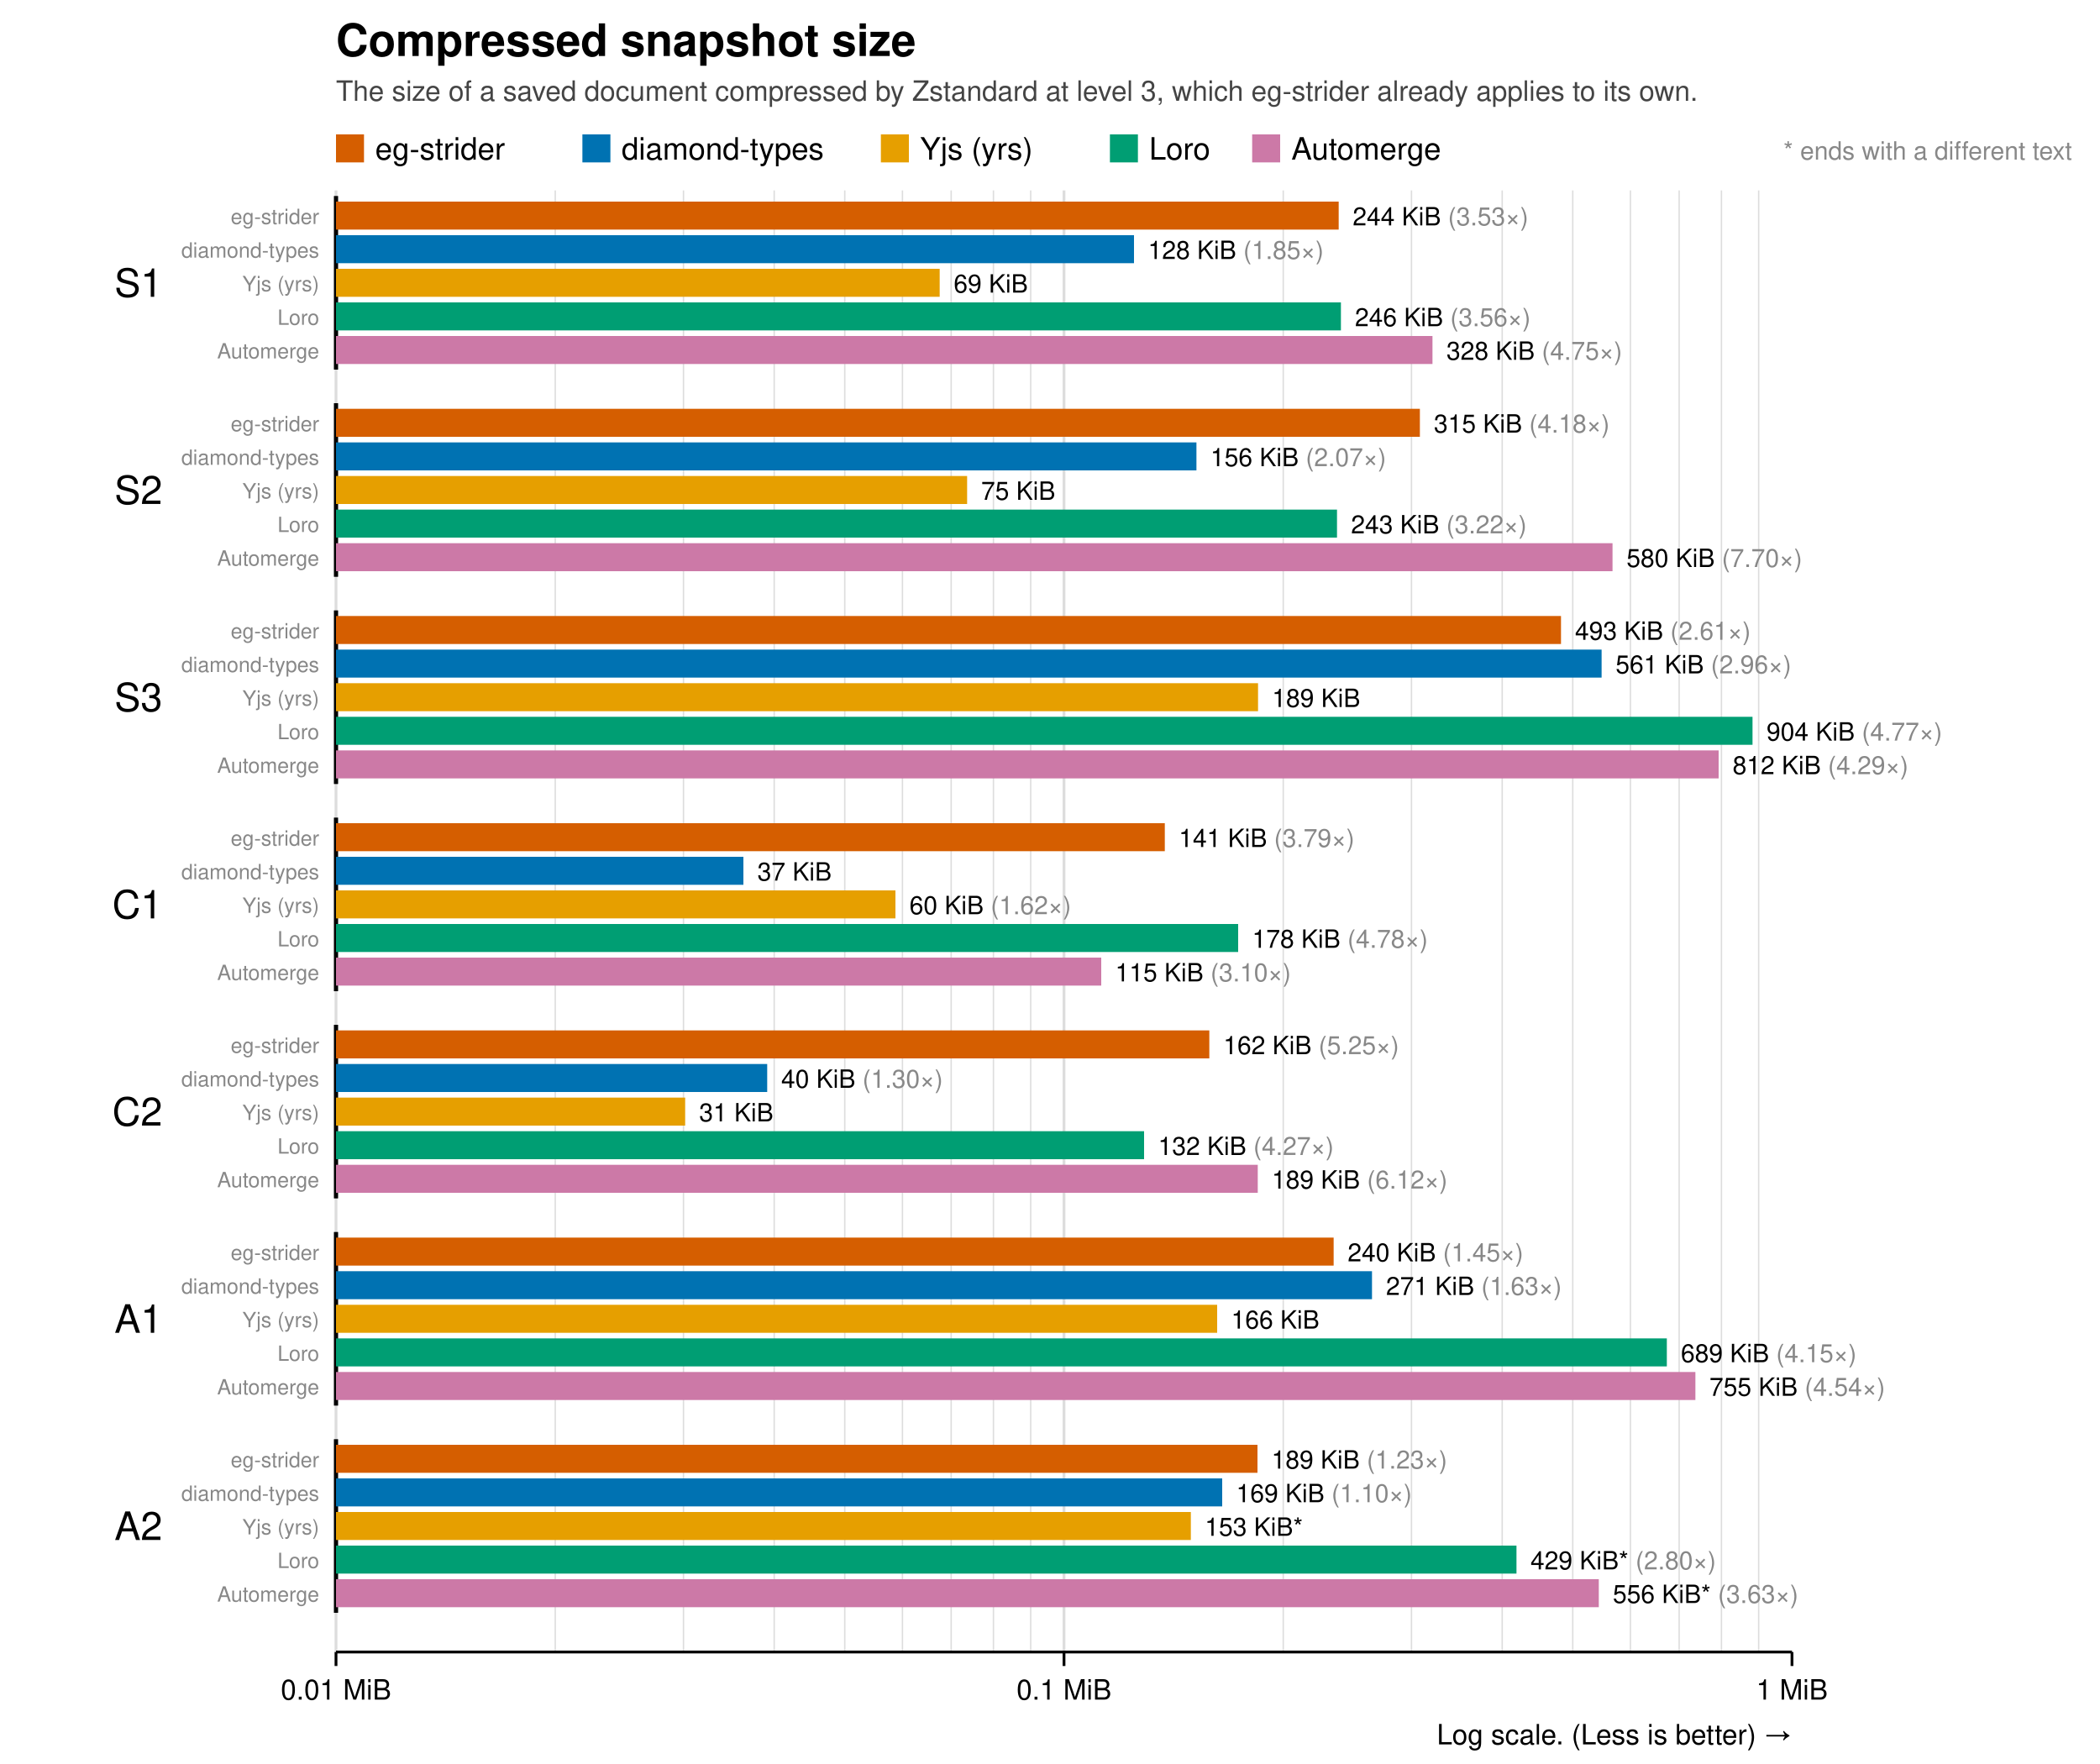
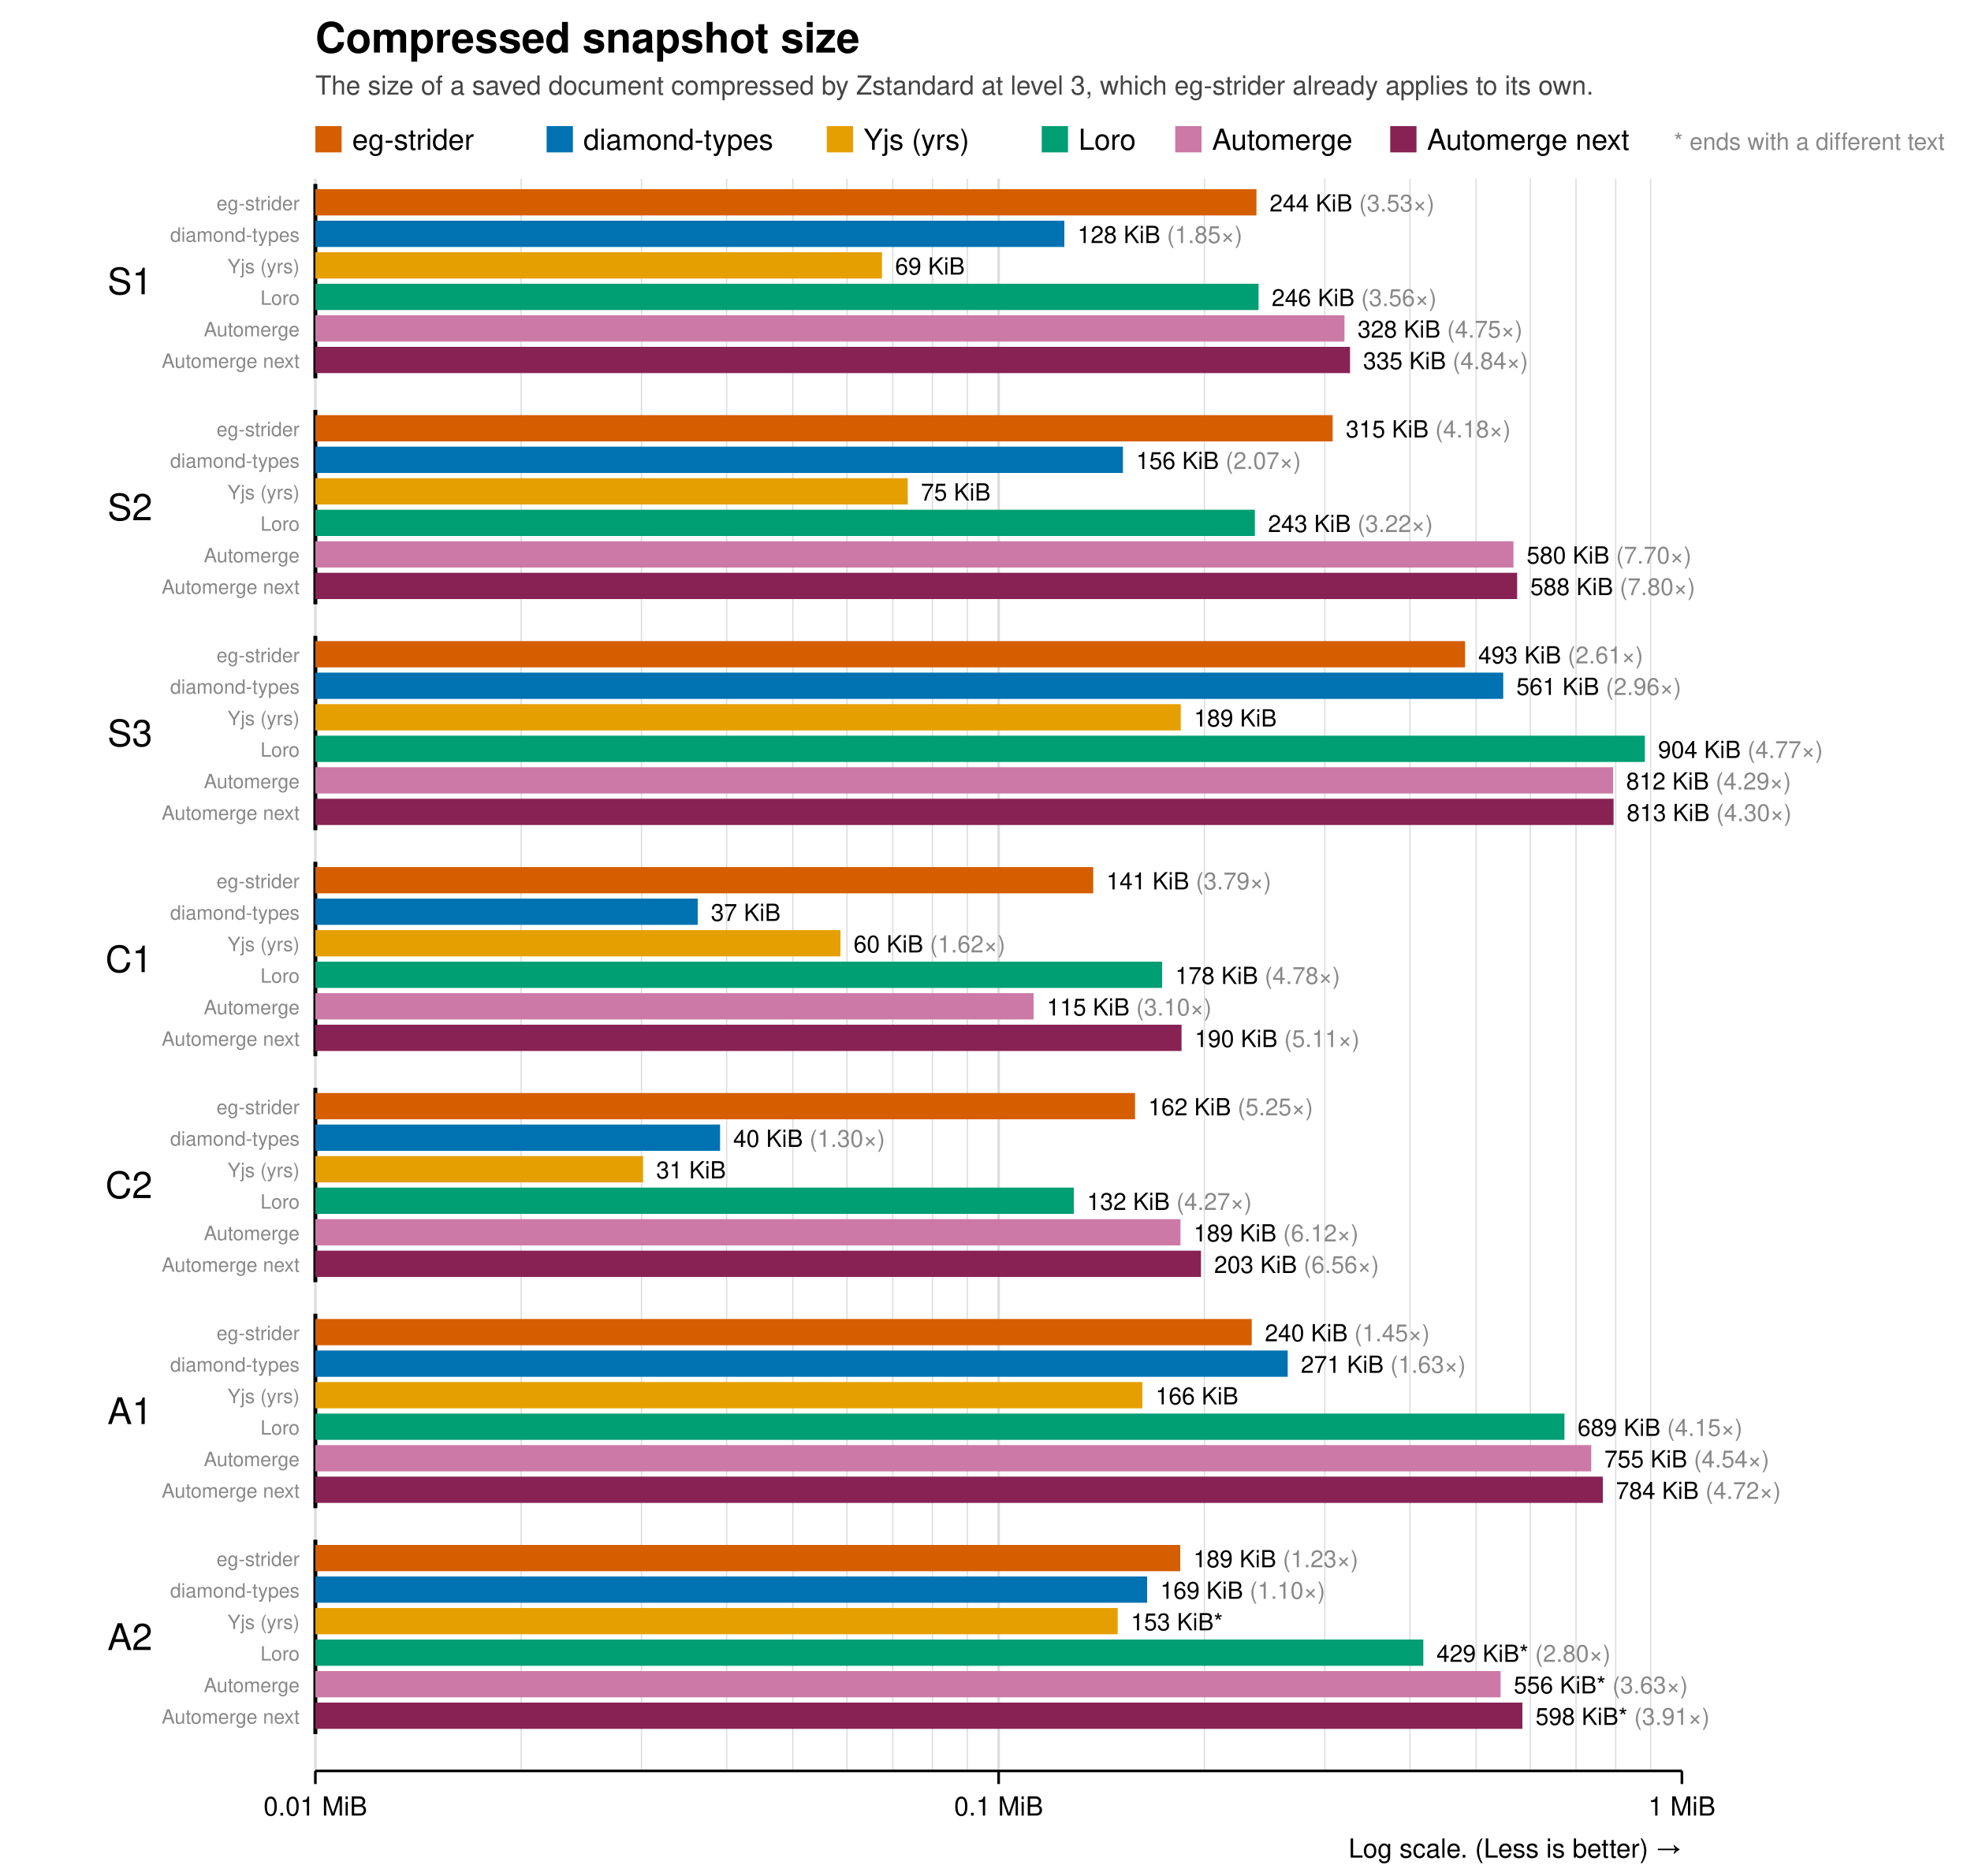
- <svg xmlns="http://www.w3.org/2000/svg" viewBox="0 0 750 630" font-family="Helvetica, Arial, sans-serif">
-   <rect width="750" height="630" fill="white" />
+ <svg xmlns="http://www.w3.org/2000/svg" viewBox="0 0 750 714" font-family="Helvetica, Arial, sans-serif">
+   <rect width="750" height="714" fill="white" />
  <text x="120" y="20" font-size="16" font-weight="bold">Compressed snapshot size</text>
  <text x="120" y="36" font-size="10" fill="#444">The size of a saved document compressed by Zstandard at level 3, which eg-strider already applies to its own.</text>
  <rect x="120" y="48" width="10" height="10" fill="#d55e00" />
  <text x="134" y="57" font-size="11">eg-strider</text>
  <rect x="208.0" y="48" width="10" height="10" fill="#0072b2" />
  <text x="222.0" y="57" font-size="11">diamond-types</text>
  <rect x="314.6" y="48" width="10" height="10" fill="#e69f00" />
  <text x="328.6" y="57" font-size="11">Yjs (yrs)</text>
  <rect x="396.4" y="48" width="10" height="10" fill="#009e73" />
  <text x="410.4" y="57" font-size="11">Loro</text>
  <rect x="447.2" y="48" width="10" height="10" fill="#cc79a7" />
  <text x="461.2" y="57" font-size="11">Automerge</text>
+   <rect x="529.0" y="48" width="10" height="10" fill="#882255" />
+   <text x="543.0" y="57" font-size="11">Automerge next</text>
  <text x="740" y="57" font-size="9" fill="#888" text-anchor="end">* ends with a different text</text>
-   <line x1="120.0" y1="68" x2="120.0" y2="590" stroke="#ddd" stroke-width="1" />
-   <line x1="198.3" y1="68" x2="198.3" y2="590" stroke="#ddd" stroke-width="0.5" />
-   <line x1="244.1" y1="68" x2="244.1" y2="590" stroke="#ddd" stroke-width="0.5" />
-   <line x1="276.5" y1="68" x2="276.5" y2="590" stroke="#ddd" stroke-width="0.5" />
-   <line x1="301.7" y1="68" x2="301.7" y2="590" stroke="#ddd" stroke-width="0.5" />
-   <line x1="322.3" y1="68" x2="322.3" y2="590" stroke="#ddd" stroke-width="0.5" />
-   <line x1="339.7" y1="68" x2="339.7" y2="590" stroke="#ddd" stroke-width="0.5" />
-   <line x1="354.8" y1="68" x2="354.8" y2="590" stroke="#ddd" stroke-width="0.5" />
-   <line x1="368.1" y1="68" x2="368.1" y2="590" stroke="#ddd" stroke-width="0.5" />
-   <line x1="380.0" y1="68" x2="380.0" y2="590" stroke="#ddd" stroke-width="1" />
-   <line x1="458.3" y1="68" x2="458.3" y2="590" stroke="#ddd" stroke-width="0.5" />
-   <line x1="504.1" y1="68" x2="504.1" y2="590" stroke="#ddd" stroke-width="0.5" />
-   <line x1="536.5" y1="68" x2="536.5" y2="590" stroke="#ddd" stroke-width="0.5" />
-   <line x1="561.7" y1="68" x2="561.7" y2="590" stroke="#ddd" stroke-width="0.5" />
-   <line x1="582.3" y1="68" x2="582.3" y2="590" stroke="#ddd" stroke-width="0.5" />
-   <line x1="599.7" y1="68" x2="599.7" y2="590" stroke="#ddd" stroke-width="0.5" />
-   <line x1="614.8" y1="68" x2="614.8" y2="590" stroke="#ddd" stroke-width="0.5" />
-   <line x1="628.1" y1="68" x2="628.1" y2="590" stroke="#ddd" stroke-width="0.5" />
-   <line x1="120.0" y1="590" x2="120.0" y2="595" stroke="black" />
-   <text x="120.0" y="607" font-size="10" text-anchor="middle">0.01 MiB</text>
-   <line x1="380.0" y1="590" x2="380.0" y2="595" stroke="black" />
-   <text x="380.0" y="607" font-size="10" text-anchor="middle">0.1 MiB</text>
-   <line x1="640.0" y1="590" x2="640.0" y2="595" stroke="black" />
-   <text x="640.0" y="607" font-size="10" text-anchor="middle">1 MiB</text>
-   <line x1="120" y1="590" x2="640" y2="590" stroke="black" />
-   <text x="640" y="623" font-size="10" text-anchor="end">Log scale. (Less is better) →</text>
-   <text x="58" y="106.0" font-size="14" text-anchor="end">S1</text>
-   <line x1="120" y1="70" x2="120" y2="132" stroke="black" stroke-width="1.5" />
+   <line x1="120.0" y1="68" x2="120.0" y2="674" stroke="#ddd" stroke-width="1" />
+   <line x1="198.3" y1="68" x2="198.3" y2="674" stroke="#ddd" stroke-width="0.5" />
+   <line x1="244.1" y1="68" x2="244.1" y2="674" stroke="#ddd" stroke-width="0.5" />
+   <line x1="276.5" y1="68" x2="276.5" y2="674" stroke="#ddd" stroke-width="0.5" />
+   <line x1="301.7" y1="68" x2="301.7" y2="674" stroke="#ddd" stroke-width="0.5" />
+   <line x1="322.3" y1="68" x2="322.3" y2="674" stroke="#ddd" stroke-width="0.5" />
+   <line x1="339.7" y1="68" x2="339.7" y2="674" stroke="#ddd" stroke-width="0.5" />
+   <line x1="354.8" y1="68" x2="354.8" y2="674" stroke="#ddd" stroke-width="0.5" />
+   <line x1="368.1" y1="68" x2="368.1" y2="674" stroke="#ddd" stroke-width="0.5" />
+   <line x1="380.0" y1="68" x2="380.0" y2="674" stroke="#ddd" stroke-width="1" />
+   <line x1="458.3" y1="68" x2="458.3" y2="674" stroke="#ddd" stroke-width="0.5" />
+   <line x1="504.1" y1="68" x2="504.1" y2="674" stroke="#ddd" stroke-width="0.5" />
+   <line x1="536.5" y1="68" x2="536.5" y2="674" stroke="#ddd" stroke-width="0.5" />
+   <line x1="561.7" y1="68" x2="561.7" y2="674" stroke="#ddd" stroke-width="0.5" />
+   <line x1="582.3" y1="68" x2="582.3" y2="674" stroke="#ddd" stroke-width="0.5" />
+   <line x1="599.7" y1="68" x2="599.7" y2="674" stroke="#ddd" stroke-width="0.5" />
+   <line x1="614.8" y1="68" x2="614.8" y2="674" stroke="#ddd" stroke-width="0.5" />
+   <line x1="628.1" y1="68" x2="628.1" y2="674" stroke="#ddd" stroke-width="0.5" />
+   <line x1="120.0" y1="674" x2="120.0" y2="679" stroke="black" />
+   <text x="120.0" y="691" font-size="10" text-anchor="middle">0.01 MiB</text>
+   <line x1="380.0" y1="674" x2="380.0" y2="679" stroke="black" />
+   <text x="380.0" y="691" font-size="10" text-anchor="middle">0.1 MiB</text>
+   <line x1="640.0" y1="674" x2="640.0" y2="679" stroke="black" />
+   <text x="640.0" y="691" font-size="10" text-anchor="middle">1 MiB</text>
+   <line x1="120" y1="674" x2="640" y2="674" stroke="black" />
+   <text x="640" y="707" font-size="10" text-anchor="end">Log scale. (Less is better) →</text>
+   <text x="58" y="112.0" font-size="14" text-anchor="end">S1</text>
+   <line x1="120" y1="70" x2="120" y2="144" stroke="black" stroke-width="1.5" />
  <text x="114" y="80" font-size="7.5" fill="#888" text-anchor="end">eg-strider</text>
  <rect x="120" y="72" width="358.1" height="10" fill="#d55e00" />
  <text x="483.1" y="80.5" font-size="9">244 KiB <tspan fill="#888">(3.53×)</tspan>
  </text>
  <text x="114" y="92" font-size="7.5" fill="#888" text-anchor="end">diamond-types</text>
  <rect x="120" y="84" width="285.0" height="10" fill="#0072b2" />
  <text x="410.0" y="92.5" font-size="9">128 KiB <tspan fill="#888">(1.85×)</tspan>
  </text>
  <text x="114" y="104" font-size="7.5" fill="#888" text-anchor="end">Yjs (yrs)</text>
  <rect x="120" y="96" width="215.6" height="10" fill="#e69f00" />
  <text x="340.6" y="104.5" font-size="9">69 KiB</text>
  <text x="114" y="116" font-size="7.5" fill="#888" text-anchor="end">Loro</text>
  <rect x="120" y="108" width="358.9" height="10" fill="#009e73" />
  <text x="483.9" y="116.5" font-size="9">246 KiB <tspan fill="#888">(3.56×)</tspan>
  </text>
  <text x="114" y="128" font-size="7.5" fill="#888" text-anchor="end">Automerge</text>
  <rect x="120" y="120" width="391.6" height="10" fill="#cc79a7" />
  <text x="516.6" y="128.5" font-size="9">328 KiB <tspan fill="#888">(4.75×)</tspan>
  </text>
-   <text x="58" y="180.0" font-size="14" text-anchor="end">S2</text>
-   <line x1="120" y1="144" x2="120" y2="206" stroke="black" stroke-width="1.5" />
-   <text x="114" y="154" font-size="7.5" fill="#888" text-anchor="end">eg-strider</text>
-   <rect x="120" y="146" width="387.1" height="10" fill="#d55e00" />
-   <text x="512.1" y="154.5" font-size="9">315 KiB <tspan fill="#888">(4.18×)</tspan>
-   </text>
-   <text x="114" y="166" font-size="7.5" fill="#888" text-anchor="end">diamond-types</text>
-   <rect x="120" y="158" width="307.3" height="10" fill="#0072b2" />
-   <text x="432.3" y="166.5" font-size="9">156 KiB <tspan fill="#888">(2.07×)</tspan>
-   </text>
-   <text x="114" y="178" font-size="7.5" fill="#888" text-anchor="end">Yjs (yrs)</text>
-   <rect x="120" y="170" width="225.4" height="10" fill="#e69f00" />
-   <text x="350.4" y="178.5" font-size="9">75 KiB</text>
-   <text x="114" y="190" font-size="7.5" fill="#888" text-anchor="end">Loro</text>
-   <rect x="120" y="182" width="357.5" height="10" fill="#009e73" />
-   <text x="482.5" y="190.5" font-size="9">243 KiB <tspan fill="#888">(3.22×)</tspan>
-   </text>
-   <text x="114" y="202" font-size="7.5" fill="#888" text-anchor="end">Automerge</text>
-   <rect x="120" y="194" width="455.9" height="10" fill="#cc79a7" />
-   <text x="580.9" y="202.5" font-size="9">580 KiB <tspan fill="#888">(7.70×)</tspan>
-   </text>
-   <text x="58" y="254.0" font-size="14" text-anchor="end">S3</text>
-   <line x1="120" y1="218" x2="120" y2="280" stroke="black" stroke-width="1.5" />
-   <text x="114" y="228" font-size="7.5" fill="#888" text-anchor="end">eg-strider</text>
-   <rect x="120" y="220" width="437.5" height="10" fill="#d55e00" />
-   <text x="562.5" y="228.5" font-size="9">493 KiB <tspan fill="#888">(2.61×)</tspan>
-   </text>
-   <text x="114" y="240" font-size="7.5" fill="#888" text-anchor="end">diamond-types</text>
-   <rect x="120" y="232" width="452.0" height="10" fill="#0072b2" />
-   <text x="577.0" y="240.5" font-size="9">561 KiB <tspan fill="#888">(2.96×)</tspan>
-   </text>
-   <text x="114" y="252" font-size="7.5" fill="#888" text-anchor="end">Yjs (yrs)</text>
-   <rect x="120" y="244" width="329.3" height="10" fill="#e69f00" />
-   <text x="454.3" y="252.5" font-size="9">189 KiB</text>
-   <text x="114" y="264" font-size="7.5" fill="#888" text-anchor="end">Loro</text>
-   <rect x="120" y="256" width="505.9" height="10" fill="#009e73" />
-   <text x="630.9" y="264.5" font-size="9">904 KiB <tspan fill="#888">(4.77×)</tspan>
-   </text>
-   <text x="114" y="276" font-size="7.5" fill="#888" text-anchor="end">Automerge</text>
-   <rect x="120" y="268" width="493.8" height="10" fill="#cc79a7" />
-   <text x="618.8" y="276.5" font-size="9">812 KiB <tspan fill="#888">(4.29×)</tspan>
-   </text>
-   <text x="58" y="328.0" font-size="14" text-anchor="end">C1</text>
-   <line x1="120" y1="292" x2="120" y2="354" stroke="black" stroke-width="1.5" />
-   <text x="114" y="302" font-size="7.5" fill="#888" text-anchor="end">eg-strider</text>
-   <rect x="120" y="294" width="296.0" height="10" fill="#d55e00" />
-   <text x="421.0" y="302.5" font-size="9">141 KiB <tspan fill="#888">(3.79×)</tspan>
-   </text>
-   <text x="114" y="314" font-size="7.5" fill="#888" text-anchor="end">diamond-types</text>
-   <rect x="120" y="306" width="145.5" height="10" fill="#0072b2" />
-   <text x="270.5" y="314.5" font-size="9">37 KiB</text>
-   <text x="114" y="326" font-size="7.5" fill="#888" text-anchor="end">Yjs (yrs)</text>
-   <rect x="120" y="318" width="199.8" height="10" fill="#e69f00" />
-   <text x="324.8" y="326.5" font-size="9">60 KiB <tspan fill="#888">(1.62×)</tspan>
-   </text>
-   <text x="114" y="338" font-size="7.5" fill="#888" text-anchor="end">Loro</text>
-   <rect x="120" y="330" width="322.2" height="10" fill="#009e73" />
-   <text x="447.2" y="338.5" font-size="9">178 KiB <tspan fill="#888">(4.78×)</tspan>
-   </text>
-   <text x="114" y="350" font-size="7.5" fill="#888" text-anchor="end">Automerge</text>
-   <rect x="120" y="342" width="273.3" height="10" fill="#cc79a7" />
-   <text x="398.3" y="350.5" font-size="9">115 KiB <tspan fill="#888">(3.10×)</tspan>
-   </text>
-   <text x="58" y="402.0" font-size="14" text-anchor="end">C2</text>
-   <line x1="120" y1="366" x2="120" y2="428" stroke="black" stroke-width="1.5" />
-   <text x="114" y="376" font-size="7.5" fill="#888" text-anchor="end">eg-strider</text>
-   <rect x="120" y="368" width="311.9" height="10" fill="#d55e00" />
-   <text x="436.9" y="376.5" font-size="9">162 KiB <tspan fill="#888">(5.25×)</tspan>
-   </text>
-   <text x="114" y="388" font-size="7.5" fill="#888" text-anchor="end">diamond-types</text>
-   <rect x="120" y="380" width="154.0" height="10" fill="#0072b2" />
-   <text x="279.0" y="388.5" font-size="9">40 KiB <tspan fill="#888">(1.30×)</tspan>
-   </text>
-   <text x="114" y="400" font-size="7.5" fill="#888" text-anchor="end">Yjs (yrs)</text>
-   <rect x="120" y="392" width="124.7" height="10" fill="#e69f00" />
-   <text x="249.7" y="400.5" font-size="9">31 KiB</text>
-   <text x="114" y="412" font-size="7.5" fill="#888" text-anchor="end">Loro</text>
-   <rect x="120" y="404" width="288.6" height="10" fill="#009e73" />
-   <text x="413.6" y="412.5" font-size="9">132 KiB <tspan fill="#888">(4.27×)</tspan>
-   </text>
-   <text x="114" y="424" font-size="7.5" fill="#888" text-anchor="end">Automerge</text>
-   <rect x="120" y="416" width="329.2" height="10" fill="#cc79a7" />
-   <text x="454.2" y="424.5" font-size="9">189 KiB <tspan fill="#888">(6.12×)</tspan>
-   </text>
-   <text x="58" y="476.0" font-size="14" text-anchor="end">A1</text>
-   <line x1="120" y1="440" x2="120" y2="502" stroke="black" stroke-width="1.5" />
-   <text x="114" y="450" font-size="7.5" fill="#888" text-anchor="end">eg-strider</text>
-   <rect x="120" y="442" width="356.3" height="10" fill="#d55e00" />
-   <text x="481.3" y="450.5" font-size="9">240 KiB <tspan fill="#888">(1.45×)</tspan>
-   </text>
-   <text x="114" y="462" font-size="7.5" fill="#888" text-anchor="end">diamond-types</text>
-   <rect x="120" y="454" width="370.0" height="10" fill="#0072b2" />
-   <text x="495.0" y="462.5" font-size="9">271 KiB <tspan fill="#888">(1.63×)</tspan>
-   </text>
-   <text x="114" y="474" font-size="7.5" fill="#888" text-anchor="end">Yjs (yrs)</text>
-   <rect x="120" y="466" width="314.7" height="10" fill="#e69f00" />
-   <text x="439.7" y="474.5" font-size="9">166 KiB</text>
-   <text x="114" y="486" font-size="7.5" fill="#888" text-anchor="end">Loro</text>
-   <rect x="120" y="478" width="475.3" height="10" fill="#009e73" />
-   <text x="600.3" y="486.5" font-size="9">689 KiB <tspan fill="#888">(4.15×)</tspan>
-   </text>
-   <text x="114" y="498" font-size="7.5" fill="#888" text-anchor="end">Automerge</text>
-   <rect x="120" y="490" width="485.5" height="10" fill="#cc79a7" />
-   <text x="610.5" y="498.5" font-size="9">755 KiB <tspan fill="#888">(4.54×)</tspan>
-   </text>
-   <text x="58" y="550.0" font-size="14" text-anchor="end">A2</text>
-   <line x1="120" y1="514" x2="120" y2="576" stroke="black" stroke-width="1.5" />
-   <text x="114" y="524" font-size="7.5" fill="#888" text-anchor="end">eg-strider</text>
-   <rect x="120" y="516" width="329.1" height="10" fill="#d55e00" />
-   <text x="454.1" y="524.5" font-size="9">189 KiB <tspan fill="#888">(1.23×)</tspan>
-   </text>
-   <text x="114" y="536" font-size="7.5" fill="#888" text-anchor="end">diamond-types</text>
-   <rect x="120" y="528" width="316.5" height="10" fill="#0072b2" />
-   <text x="441.5" y="536.5" font-size="9">169 KiB <tspan fill="#888">(1.10×)</tspan>
-   </text>
-   <text x="114" y="548" font-size="7.5" fill="#888" text-anchor="end">Yjs (yrs)</text>
-   <rect x="120" y="540" width="305.3" height="10" fill="#e69f00" />
-   <text x="430.3" y="548.5" font-size="9">153 KiB*</text>
-   <text x="114" y="560" font-size="7.5" fill="#888" text-anchor="end">Loro</text>
-   <rect x="120" y="552" width="421.6" height="10" fill="#009e73" />
-   <text x="546.6" y="560.5" font-size="9">429 KiB* <tspan fill="#888">(2.80×)</tspan>
-   </text>
-   <text x="114" y="572" font-size="7.5" fill="#888" text-anchor="end">Automerge</text>
-   <rect x="120" y="564" width="451.0" height="10" fill="#cc79a7" />
-   <text x="576.0" y="572.5" font-size="9">556 KiB* <tspan fill="#888">(3.63×)</tspan>
+   <text x="114" y="140" font-size="7.5" fill="#888" text-anchor="end">Automerge next</text>
+   <rect x="120" y="132" width="393.7" height="10" fill="#882255" />
+   <text x="518.7" y="140.5" font-size="9">335 KiB <tspan fill="#888">(4.84×)</tspan>
+   </text>
+   <text x="58" y="198.0" font-size="14" text-anchor="end">S2</text>
+   <line x1="120" y1="156" x2="120" y2="230" stroke="black" stroke-width="1.5" />
+   <text x="114" y="166" font-size="7.5" fill="#888" text-anchor="end">eg-strider</text>
+   <rect x="120" y="158" width="387.1" height="10" fill="#d55e00" />
+   <text x="512.1" y="166.5" font-size="9">315 KiB <tspan fill="#888">(4.18×)</tspan>
+   </text>
+   <text x="114" y="178" font-size="7.5" fill="#888" text-anchor="end">diamond-types</text>
+   <rect x="120" y="170" width="307.3" height="10" fill="#0072b2" />
+   <text x="432.3" y="178.5" font-size="9">156 KiB <tspan fill="#888">(2.07×)</tspan>
+   </text>
+   <text x="114" y="190" font-size="7.5" fill="#888" text-anchor="end">Yjs (yrs)</text>
+   <rect x="120" y="182" width="225.4" height="10" fill="#e69f00" />
+   <text x="350.4" y="190.5" font-size="9">75 KiB</text>
+   <text x="114" y="202" font-size="7.5" fill="#888" text-anchor="end">Loro</text>
+   <rect x="120" y="194" width="357.5" height="10" fill="#009e73" />
+   <text x="482.5" y="202.5" font-size="9">243 KiB <tspan fill="#888">(3.22×)</tspan>
+   </text>
+   <text x="114" y="214" font-size="7.5" fill="#888" text-anchor="end">Automerge</text>
+   <rect x="120" y="206" width="455.9" height="10" fill="#cc79a7" />
+   <text x="580.9" y="214.5" font-size="9">580 KiB <tspan fill="#888">(7.70×)</tspan>
+   </text>
+   <text x="114" y="226" font-size="7.5" fill="#888" text-anchor="end">Automerge next</text>
+   <rect x="120" y="218" width="457.3" height="10" fill="#882255" />
+   <text x="582.3" y="226.5" font-size="9">588 KiB <tspan fill="#888">(7.80×)</tspan>
+   </text>
+   <text x="58" y="284.0" font-size="14" text-anchor="end">S3</text>
+   <line x1="120" y1="242" x2="120" y2="316" stroke="black" stroke-width="1.5" />
+   <text x="114" y="252" font-size="7.5" fill="#888" text-anchor="end">eg-strider</text>
+   <rect x="120" y="244" width="437.5" height="10" fill="#d55e00" />
+   <text x="562.5" y="252.5" font-size="9">493 KiB <tspan fill="#888">(2.61×)</tspan>
+   </text>
+   <text x="114" y="264" font-size="7.5" fill="#888" text-anchor="end">diamond-types</text>
+   <rect x="120" y="256" width="452.0" height="10" fill="#0072b2" />
+   <text x="577.0" y="264.5" font-size="9">561 KiB <tspan fill="#888">(2.96×)</tspan>
+   </text>
+   <text x="114" y="276" font-size="7.5" fill="#888" text-anchor="end">Yjs (yrs)</text>
+   <rect x="120" y="268" width="329.3" height="10" fill="#e69f00" />
+   <text x="454.3" y="276.5" font-size="9">189 KiB</text>
+   <text x="114" y="288" font-size="7.5" fill="#888" text-anchor="end">Loro</text>
+   <rect x="120" y="280" width="505.9" height="10" fill="#009e73" />
+   <text x="630.9" y="288.5" font-size="9">904 KiB <tspan fill="#888">(4.77×)</tspan>
+   </text>
+   <text x="114" y="300" font-size="7.5" fill="#888" text-anchor="end">Automerge</text>
+   <rect x="120" y="292" width="493.8" height="10" fill="#cc79a7" />
+   <text x="618.8" y="300.5" font-size="9">812 KiB <tspan fill="#888">(4.29×)</tspan>
+   </text>
+   <text x="114" y="312" font-size="7.5" fill="#888" text-anchor="end">Automerge next</text>
+   <rect x="120" y="304" width="494.0" height="10" fill="#882255" />
+   <text x="619.0" y="312.5" font-size="9">813 KiB <tspan fill="#888">(4.30×)</tspan>
+   </text>
+   <text x="58" y="370.0" font-size="14" text-anchor="end">C1</text>
+   <line x1="120" y1="328" x2="120" y2="402" stroke="black" stroke-width="1.5" />
+   <text x="114" y="338" font-size="7.5" fill="#888" text-anchor="end">eg-strider</text>
+   <rect x="120" y="330" width="296.0" height="10" fill="#d55e00" />
+   <text x="421.0" y="338.5" font-size="9">141 KiB <tspan fill="#888">(3.79×)</tspan>
+   </text>
+   <text x="114" y="350" font-size="7.5" fill="#888" text-anchor="end">diamond-types</text>
+   <rect x="120" y="342" width="145.5" height="10" fill="#0072b2" />
+   <text x="270.5" y="350.5" font-size="9">37 KiB</text>
+   <text x="114" y="362" font-size="7.5" fill="#888" text-anchor="end">Yjs (yrs)</text>
+   <rect x="120" y="354" width="199.8" height="10" fill="#e69f00" />
+   <text x="324.8" y="362.5" font-size="9">60 KiB <tspan fill="#888">(1.62×)</tspan>
+   </text>
+   <text x="114" y="374" font-size="7.5" fill="#888" text-anchor="end">Loro</text>
+   <rect x="120" y="366" width="322.2" height="10" fill="#009e73" />
+   <text x="447.2" y="374.5" font-size="9">178 KiB <tspan fill="#888">(4.78×)</tspan>
+   </text>
+   <text x="114" y="386" font-size="7.5" fill="#888" text-anchor="end">Automerge</text>
+   <rect x="120" y="378" width="273.3" height="10" fill="#cc79a7" />
+   <text x="398.3" y="386.5" font-size="9">115 KiB <tspan fill="#888">(3.10×)</tspan>
+   </text>
+   <text x="114" y="398" font-size="7.5" fill="#888" text-anchor="end">Automerge next</text>
+   <rect x="120" y="390" width="329.6" height="10" fill="#882255" />
+   <text x="454.6" y="398.5" font-size="9">190 KiB <tspan fill="#888">(5.11×)</tspan>
+   </text>
+   <text x="58" y="456.0" font-size="14" text-anchor="end">C2</text>
+   <line x1="120" y1="414" x2="120" y2="488" stroke="black" stroke-width="1.5" />
+   <text x="114" y="424" font-size="7.5" fill="#888" text-anchor="end">eg-strider</text>
+   <rect x="120" y="416" width="311.9" height="10" fill="#d55e00" />
+   <text x="436.9" y="424.5" font-size="9">162 KiB <tspan fill="#888">(5.25×)</tspan>
+   </text>
+   <text x="114" y="436" font-size="7.5" fill="#888" text-anchor="end">diamond-types</text>
+   <rect x="120" y="428" width="154.0" height="10" fill="#0072b2" />
+   <text x="279.0" y="436.5" font-size="9">40 KiB <tspan fill="#888">(1.30×)</tspan>
+   </text>
+   <text x="114" y="448" font-size="7.5" fill="#888" text-anchor="end">Yjs (yrs)</text>
+   <rect x="120" y="440" width="124.7" height="10" fill="#e69f00" />
+   <text x="249.7" y="448.5" font-size="9">31 KiB</text>
+   <text x="114" y="460" font-size="7.5" fill="#888" text-anchor="end">Loro</text>
+   <rect x="120" y="452" width="288.6" height="10" fill="#009e73" />
+   <text x="413.6" y="460.5" font-size="9">132 KiB <tspan fill="#888">(4.27×)</tspan>
+   </text>
+   <text x="114" y="472" font-size="7.5" fill="#888" text-anchor="end">Automerge</text>
+   <rect x="120" y="464" width="329.2" height="10" fill="#cc79a7" />
+   <text x="454.2" y="472.5" font-size="9">189 KiB <tspan fill="#888">(6.12×)</tspan>
+   </text>
+   <text x="114" y="484" font-size="7.5" fill="#888" text-anchor="end">Automerge next</text>
+   <rect x="120" y="476" width="337.0" height="10" fill="#882255" />
+   <text x="462.0" y="484.5" font-size="9">203 KiB <tspan fill="#888">(6.56×)</tspan>
+   </text>
+   <text x="58" y="542.0" font-size="14" text-anchor="end">A1</text>
+   <line x1="120" y1="500" x2="120" y2="574" stroke="black" stroke-width="1.5" />
+   <text x="114" y="510" font-size="7.5" fill="#888" text-anchor="end">eg-strider</text>
+   <rect x="120" y="502" width="356.3" height="10" fill="#d55e00" />
+   <text x="481.3" y="510.5" font-size="9">240 KiB <tspan fill="#888">(1.45×)</tspan>
+   </text>
+   <text x="114" y="522" font-size="7.5" fill="#888" text-anchor="end">diamond-types</text>
+   <rect x="120" y="514" width="370.0" height="10" fill="#0072b2" />
+   <text x="495.0" y="522.5" font-size="9">271 KiB <tspan fill="#888">(1.63×)</tspan>
+   </text>
+   <text x="114" y="534" font-size="7.5" fill="#888" text-anchor="end">Yjs (yrs)</text>
+   <rect x="120" y="526" width="314.7" height="10" fill="#e69f00" />
+   <text x="439.7" y="534.5" font-size="9">166 KiB</text>
+   <text x="114" y="546" font-size="7.5" fill="#888" text-anchor="end">Loro</text>
+   <rect x="120" y="538" width="475.3" height="10" fill="#009e73" />
+   <text x="600.3" y="546.5" font-size="9">689 KiB <tspan fill="#888">(4.15×)</tspan>
+   </text>
+   <text x="114" y="558" font-size="7.5" fill="#888" text-anchor="end">Automerge</text>
+   <rect x="120" y="550" width="485.5" height="10" fill="#cc79a7" />
+   <text x="610.5" y="558.5" font-size="9">755 KiB <tspan fill="#888">(4.54×)</tspan>
+   </text>
+   <text x="114" y="570" font-size="7.5" fill="#888" text-anchor="end">Automerge next</text>
+   <rect x="120" y="562" width="489.9" height="10" fill="#882255" />
+   <text x="614.9" y="570.5" font-size="9">784 KiB <tspan fill="#888">(4.72×)</tspan>
+   </text>
+   <text x="58" y="628.0" font-size="14" text-anchor="end">A2</text>
+   <line x1="120" y1="586" x2="120" y2="660" stroke="black" stroke-width="1.5" />
+   <text x="114" y="596" font-size="7.5" fill="#888" text-anchor="end">eg-strider</text>
+   <rect x="120" y="588" width="329.1" height="10" fill="#d55e00" />
+   <text x="454.1" y="596.5" font-size="9">189 KiB <tspan fill="#888">(1.23×)</tspan>
+   </text>
+   <text x="114" y="608" font-size="7.5" fill="#888" text-anchor="end">diamond-types</text>
+   <rect x="120" y="600" width="316.5" height="10" fill="#0072b2" />
+   <text x="441.5" y="608.5" font-size="9">169 KiB <tspan fill="#888">(1.10×)</tspan>
+   </text>
+   <text x="114" y="620" font-size="7.5" fill="#888" text-anchor="end">Yjs (yrs)</text>
+   <rect x="120" y="612" width="305.3" height="10" fill="#e69f00" />
+   <text x="430.3" y="620.5" font-size="9">153 KiB*</text>
+   <text x="114" y="632" font-size="7.5" fill="#888" text-anchor="end">Loro</text>
+   <rect x="120" y="624" width="421.6" height="10" fill="#009e73" />
+   <text x="546.6" y="632.5" font-size="9">429 KiB* <tspan fill="#888">(2.80×)</tspan>
+   </text>
+   <text x="114" y="644" font-size="7.5" fill="#888" text-anchor="end">Automerge</text>
+   <rect x="120" y="636" width="451.0" height="10" fill="#cc79a7" />
+   <text x="576.0" y="644.5" font-size="9">556 KiB* <tspan fill="#888">(3.63×)</tspan>
+   </text>
+   <text x="114" y="656" font-size="7.5" fill="#888" text-anchor="end">Automerge next</text>
+   <rect x="120" y="648" width="459.3" height="10" fill="#882255" />
+   <text x="584.3" y="656.5" font-size="9">598 KiB* <tspan fill="#888">(3.91×)</tspan>
  </text>
</svg>
